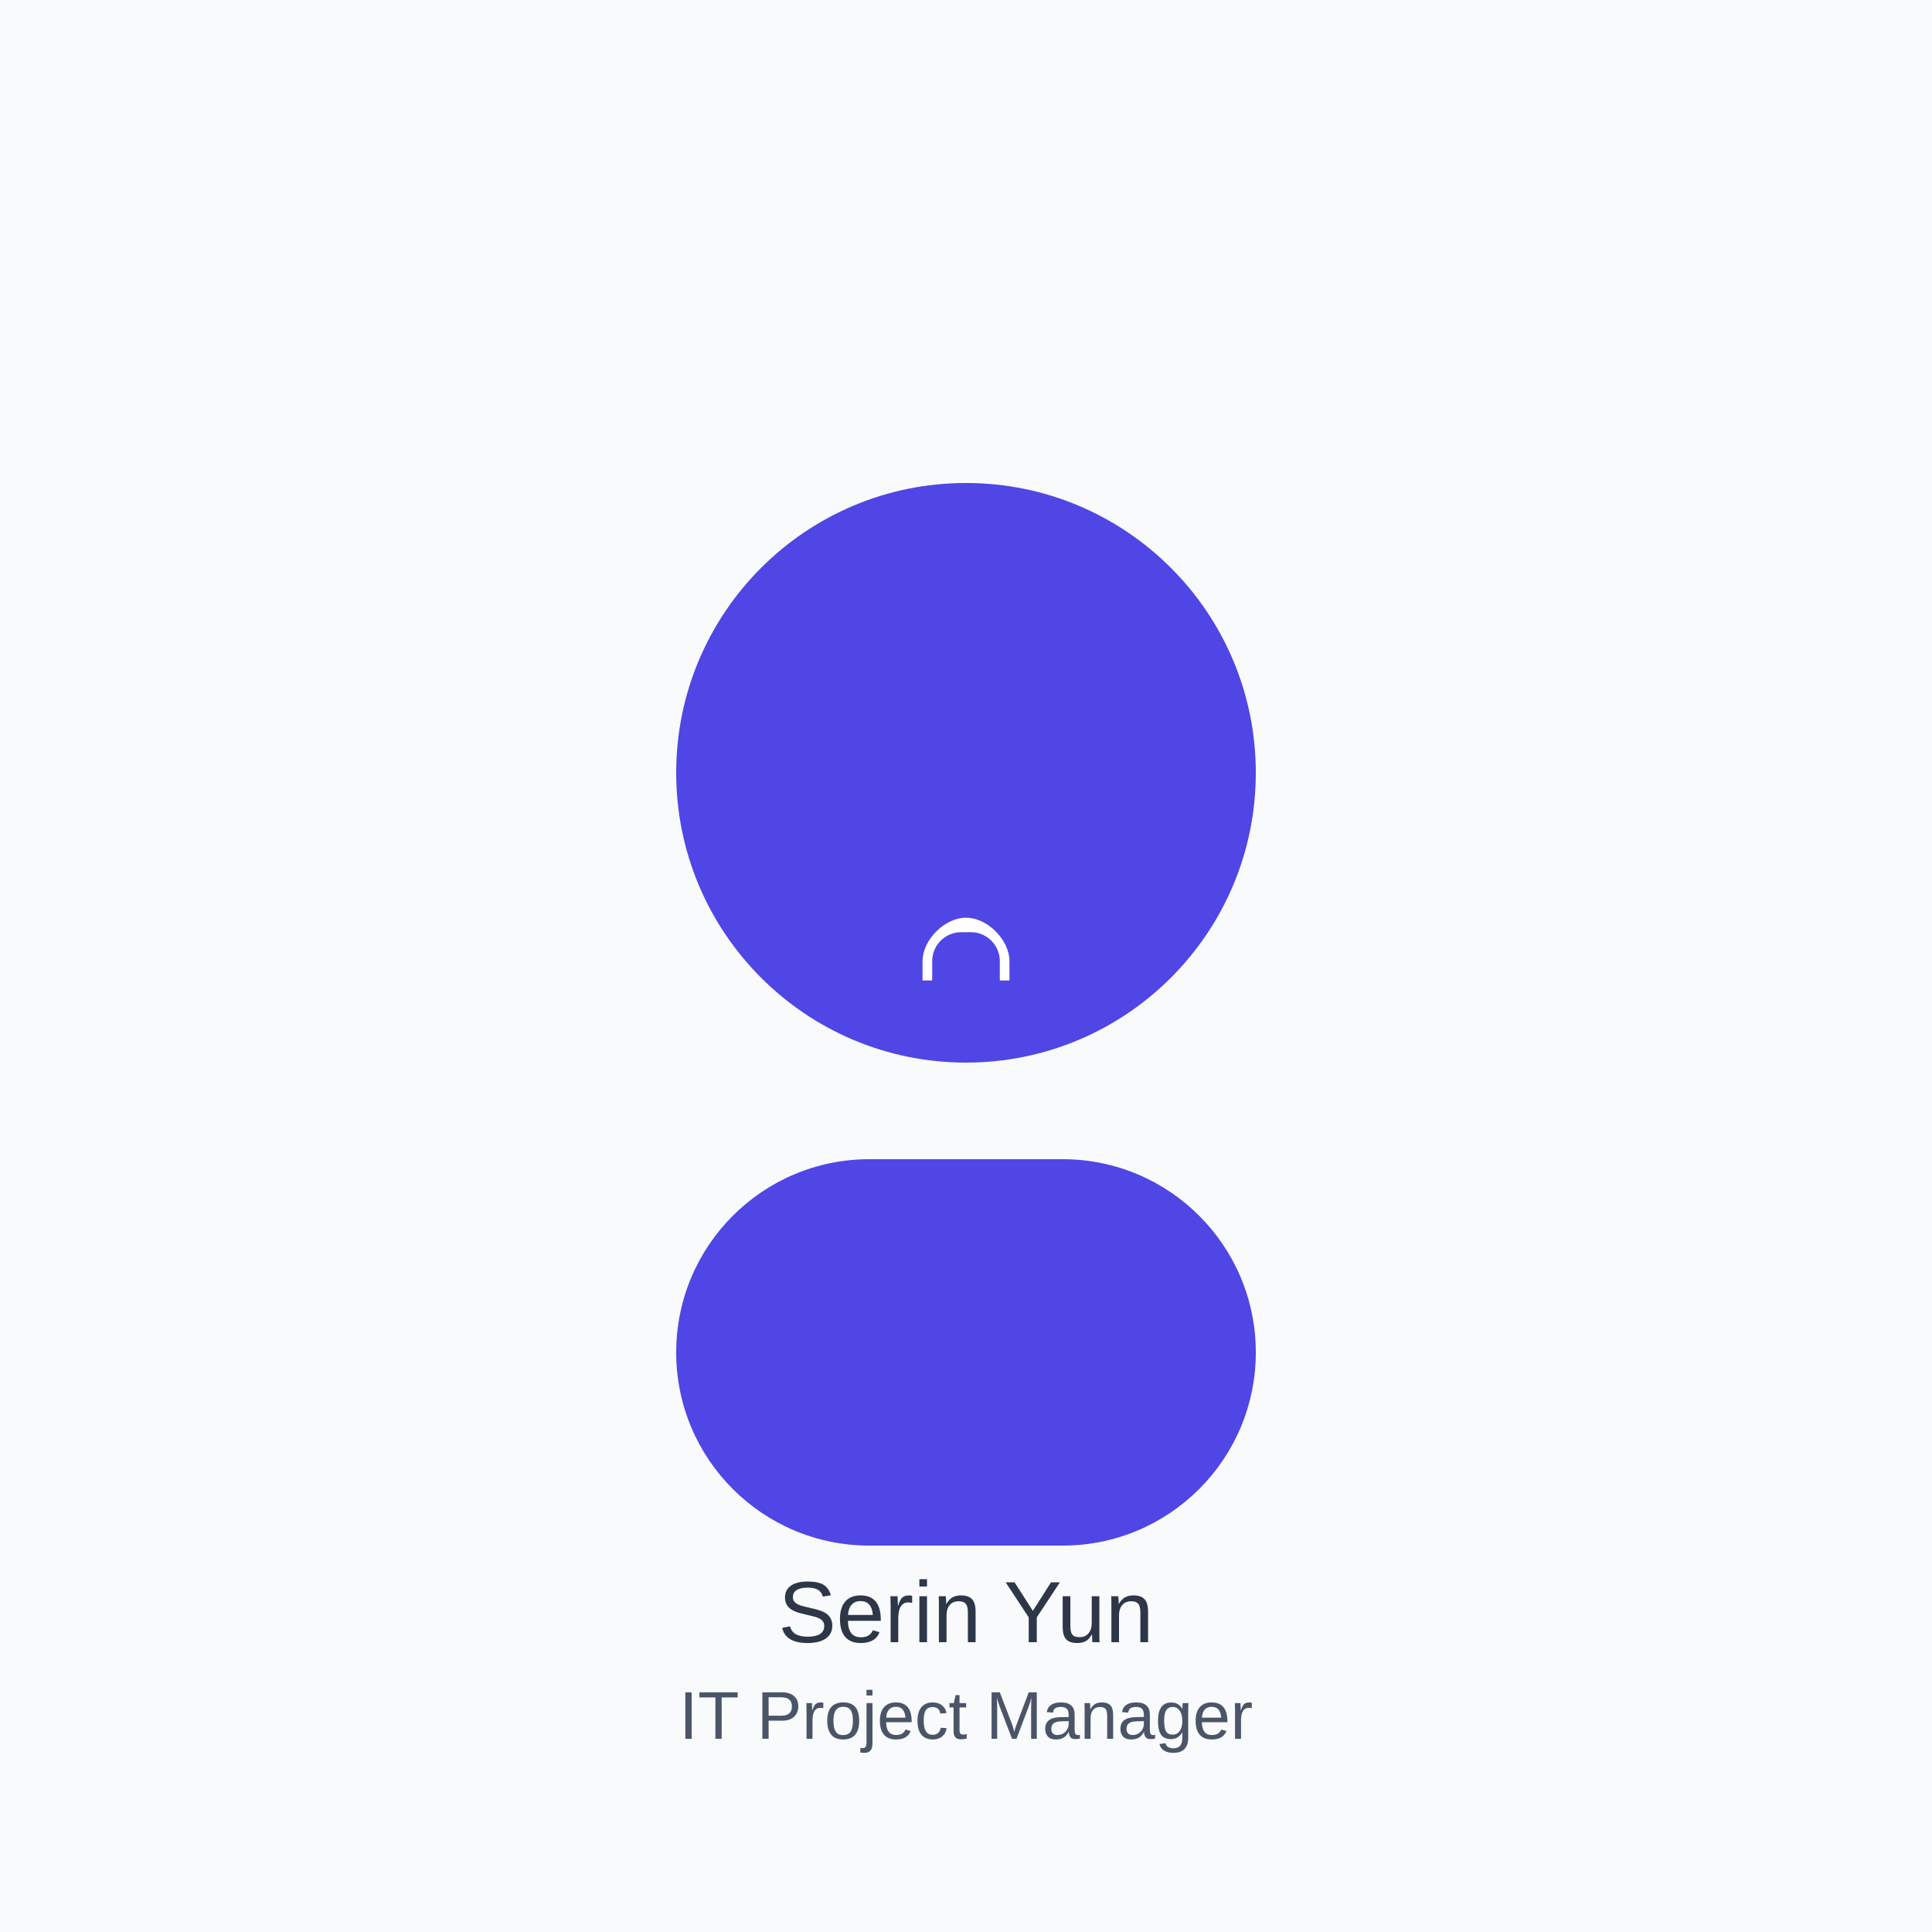
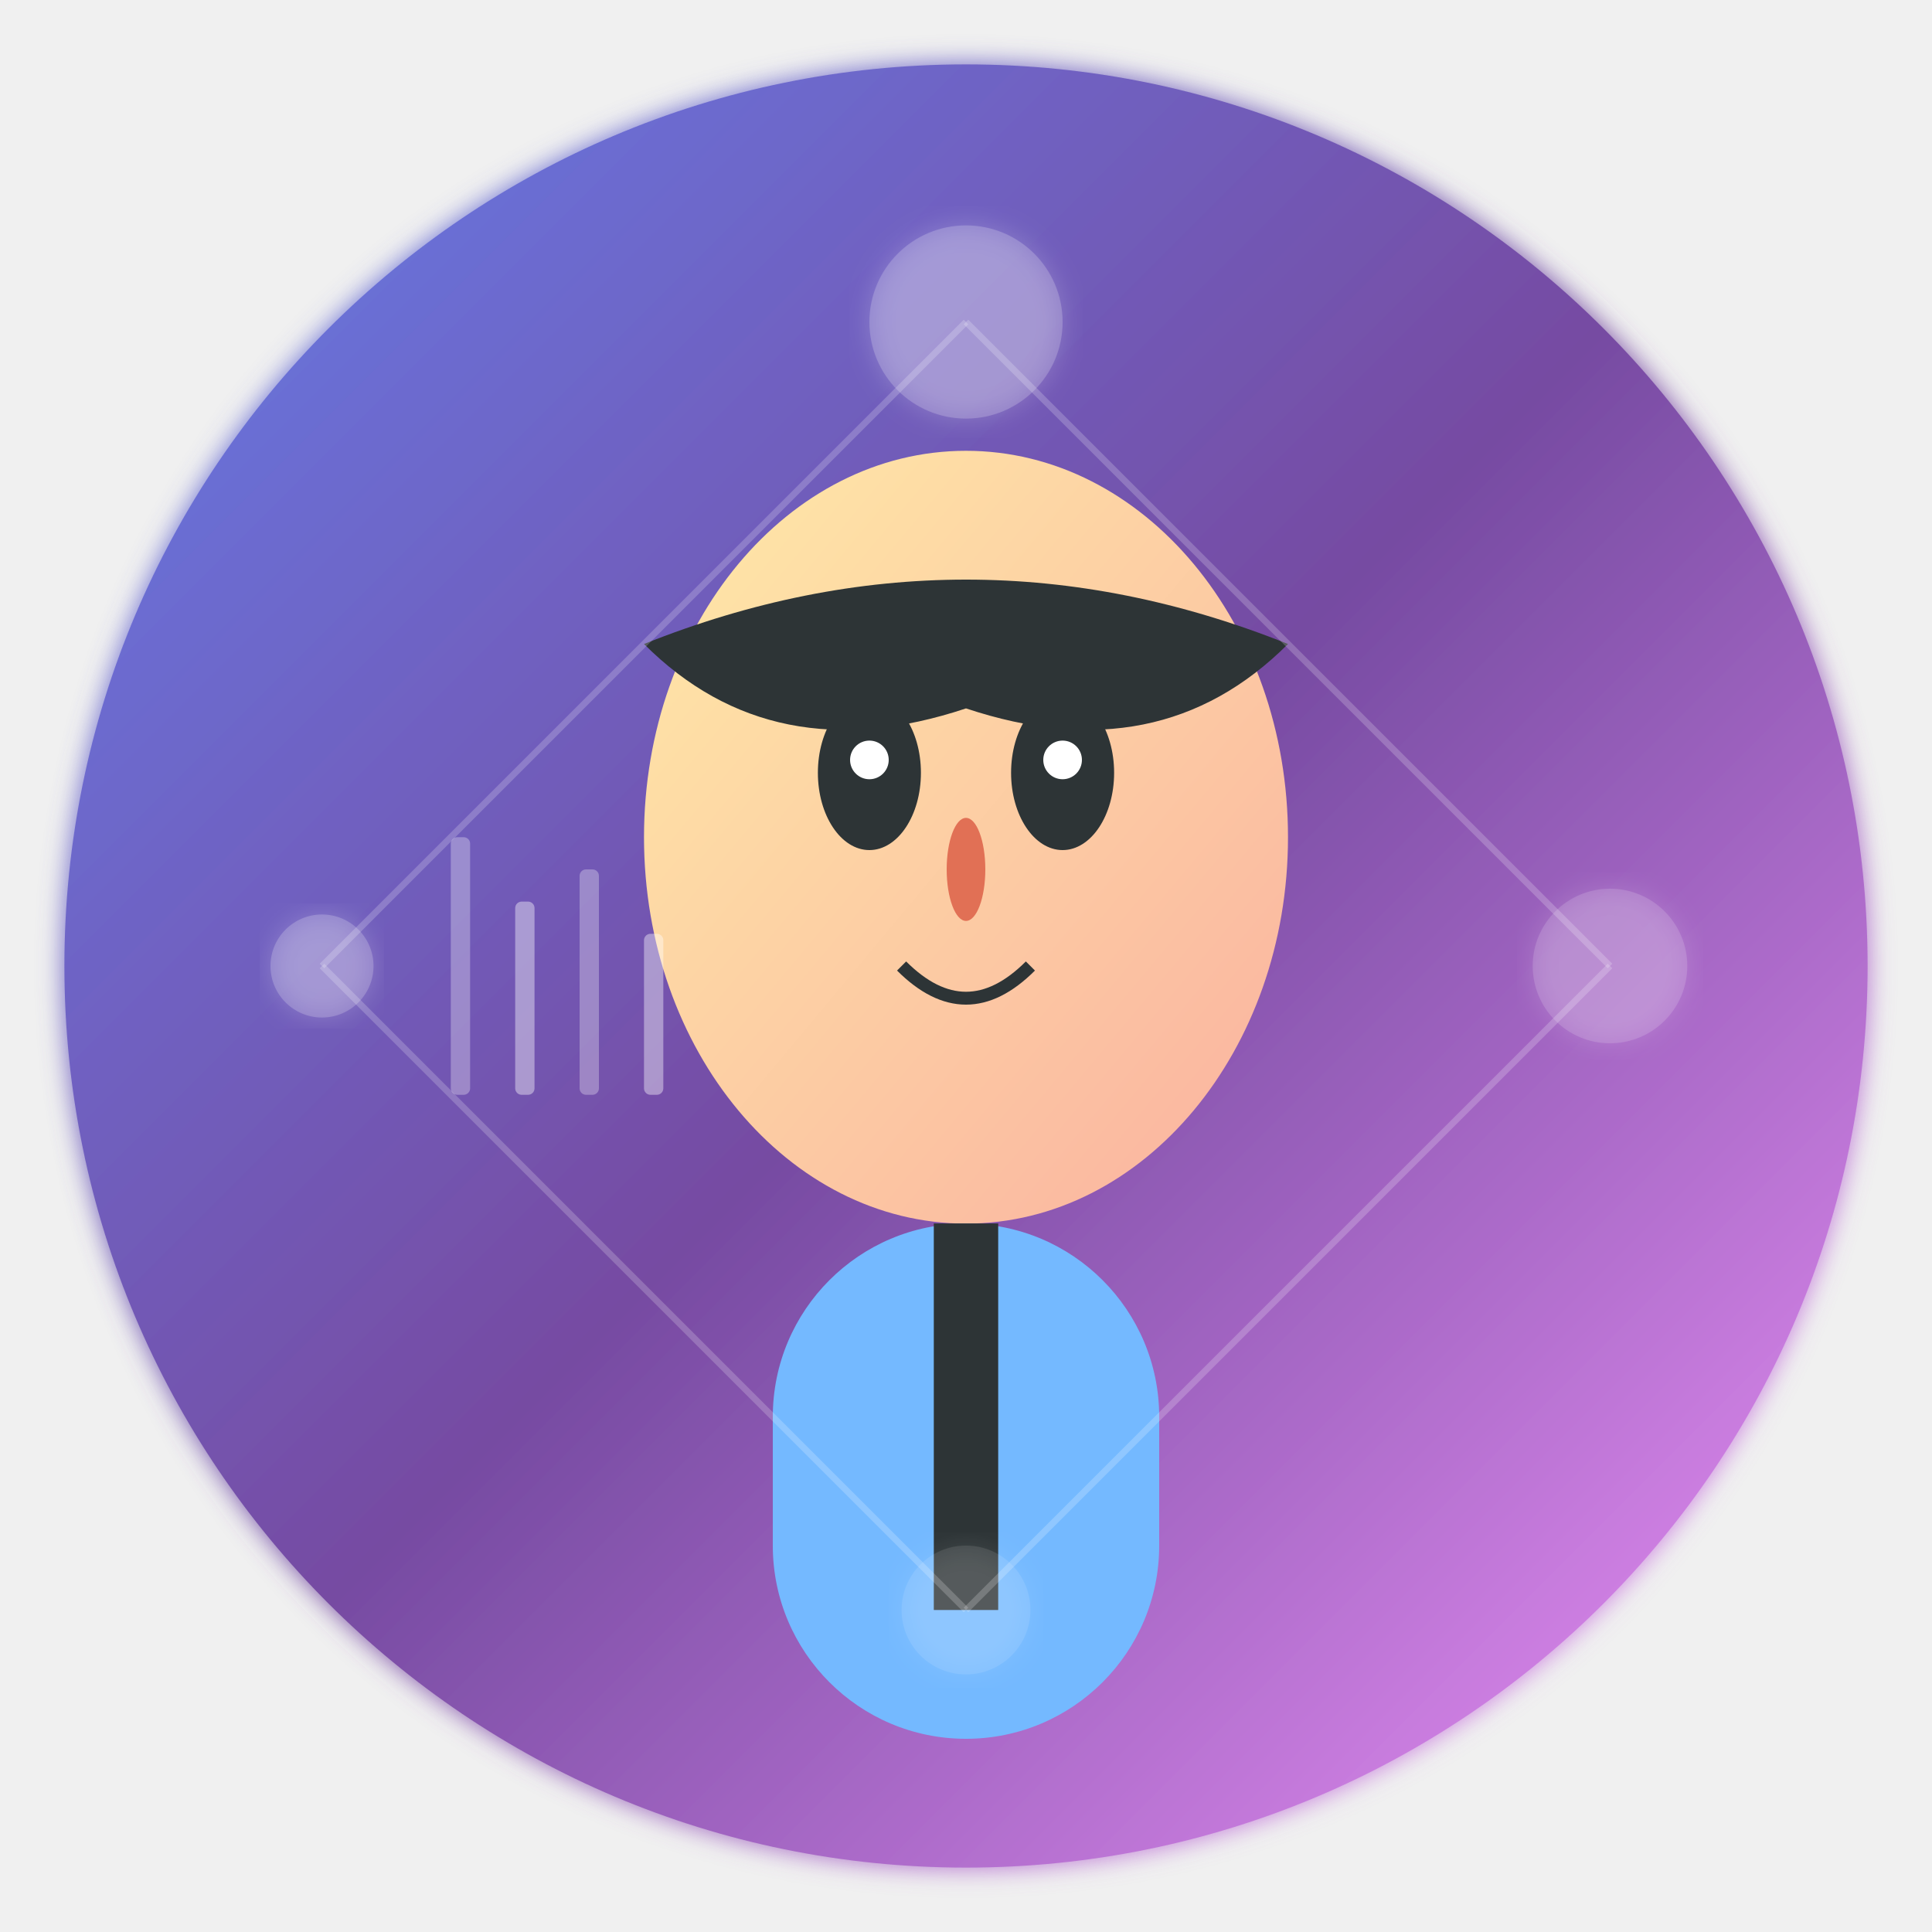
- <svg xmlns="http://www.w3.org/2000/svg" width="400" height="400" viewBox="0 0 400 400" fill="none">
-   <rect width="400" height="400" fill="#F8FAFC" />
-   <circle cx="200" cy="160" r="60" fill="#4F46E5" />
-   <rect x="140" y="240" width="120" height="80" rx="40" fill="#4F46E5" />
-   <svg x="180" y="180" width="40" height="40" viewBox="0 0 40 40" fill="none">
-     <path d="M20 10C15.582 10 11 14.582 11 19V23H13V19C13 15.686 15.686 13 19 13H21C24.314 13 27 15.686 27 19V23H29V19C29 14.582 24.418 10 20 10Z" fill="white" />
-   </svg>
-   <text x="200" y="340" font-family="Arial, sans-serif" font-size="18" fill="#2D3748" text-anchor="middle">Serin Yun</text>
-   <text x="200" y="360" font-family="Arial, sans-serif" font-size="14" fill="#4A5568" text-anchor="middle">IT Project Manager</text>
+ <svg xmlns="http://www.w3.org/2000/svg" width="300" height="300" viewBox="0 0 300 300" fill="none">
+   <defs>
+     <linearGradient id="avatarGradient" x1="0%" y1="0%" x2="100%" y2="100%">
+       <stop offset="0%" style="stop-color:#667eea;stop-opacity:1" />
+       <stop offset="50%" style="stop-color:#764ba2;stop-opacity:1" />
+       <stop offset="100%" style="stop-color:#f093fb;stop-opacity:1" />
+     </linearGradient>
+     <linearGradient id="faceGradient" x1="0%" y1="0%" x2="100%" y2="100%">
+       <stop offset="0%" style="stop-color:#ffeaa7;stop-opacity:1" />
+       <stop offset="100%" style="stop-color:#fab1a0;stop-opacity:1" />
+     </linearGradient>
+     <filter id="avatarGlow">
+       <feGaussianBlur stdDeviation="2" result="coloredBlur" />
+       <feMerge>
+         <feMergeNode in="coloredBlur" />
+         <feMergeNode in="SourceGraphic" />
+       </feMerge>
+     </filter>
+   </defs>
+   <circle cx="150" cy="150" r="140" fill="url(#avatarGradient)" filter="url(#avatarGlow)" />
+   <ellipse cx="150" cy="130" rx="50" ry="60" fill="url(#faceGradient)" />
+   <path d="M100 100 Q150 80 200 100 Q180 120 150 110 Q120 120 100 100" fill="#2d3436" />
+   <ellipse cx="135" cy="120" rx="8" ry="12" fill="#2d3436" />
+   <ellipse cx="165" cy="120" rx="8" ry="12" fill="#2d3436" />
+   <circle cx="135" cy="118" r="3" fill="#ffffff" />
+   <circle cx="165" cy="118" r="3" fill="#ffffff" />
+   <ellipse cx="150" cy="135" rx="3" ry="8" fill="#e17055" />
+   <path d="M140 150 Q150 160 160 150" stroke="#2d3436" stroke-width="2" fill="none" />
+   <rect x="120" y="190" width="60" height="80" rx="30" fill="#74b9ff" />
+   <rect x="145" y="190" width="10" height="60" fill="#2d3436" />
+   <path d="M145 190 L150 200 L155 190" fill="#2d3436" />
+   <g transform="translate(150, 150)">
+     <circle cx="0" cy="-100" r="15" fill="rgba(255,255,255,0.2)" filter="url(#avatarGlow)" />
+     <circle cx="100" cy="0" r="12" fill="rgba(255,255,255,0.15)" filter="url(#avatarGlow)" />
+     <circle cx="0" cy="100" r="10" fill="rgba(255,255,255,0.1)" filter="url(#avatarGlow)" />
+     <circle cx="-100" cy="0" r="8" fill="rgba(255,255,255,0.2)" filter="url(#avatarGlow)" />
+   </g>
+   <g transform="translate(150, 150)">
+     <rect x="-80" y="-20" width="3" height="40" fill="rgba(255,255,255,0.3)" rx="1" />
+     <rect x="-70" y="-10" width="3" height="30" fill="rgba(255,255,255,0.4)" rx="1" />
+     <rect x="-60" y="-15" width="3" height="35" fill="rgba(255,255,255,0.3)" rx="1" />
+     <rect x="-50" y="-5" width="3" height="25" fill="rgba(255,255,255,0.4)" rx="1" />
+   </g>
+   <g stroke="rgba(255,255,255,0.2)" stroke-width="1" fill="none">
+     <line x1="150" y1="50" x2="250" y2="150" />
+     <line x1="250" y1="150" x2="150" y2="250" />
+     <line x1="150" y1="250" x2="50" y2="150" />
+     <line x1="50" y1="150" x2="150" y2="50" />
+   </g>
</svg>
